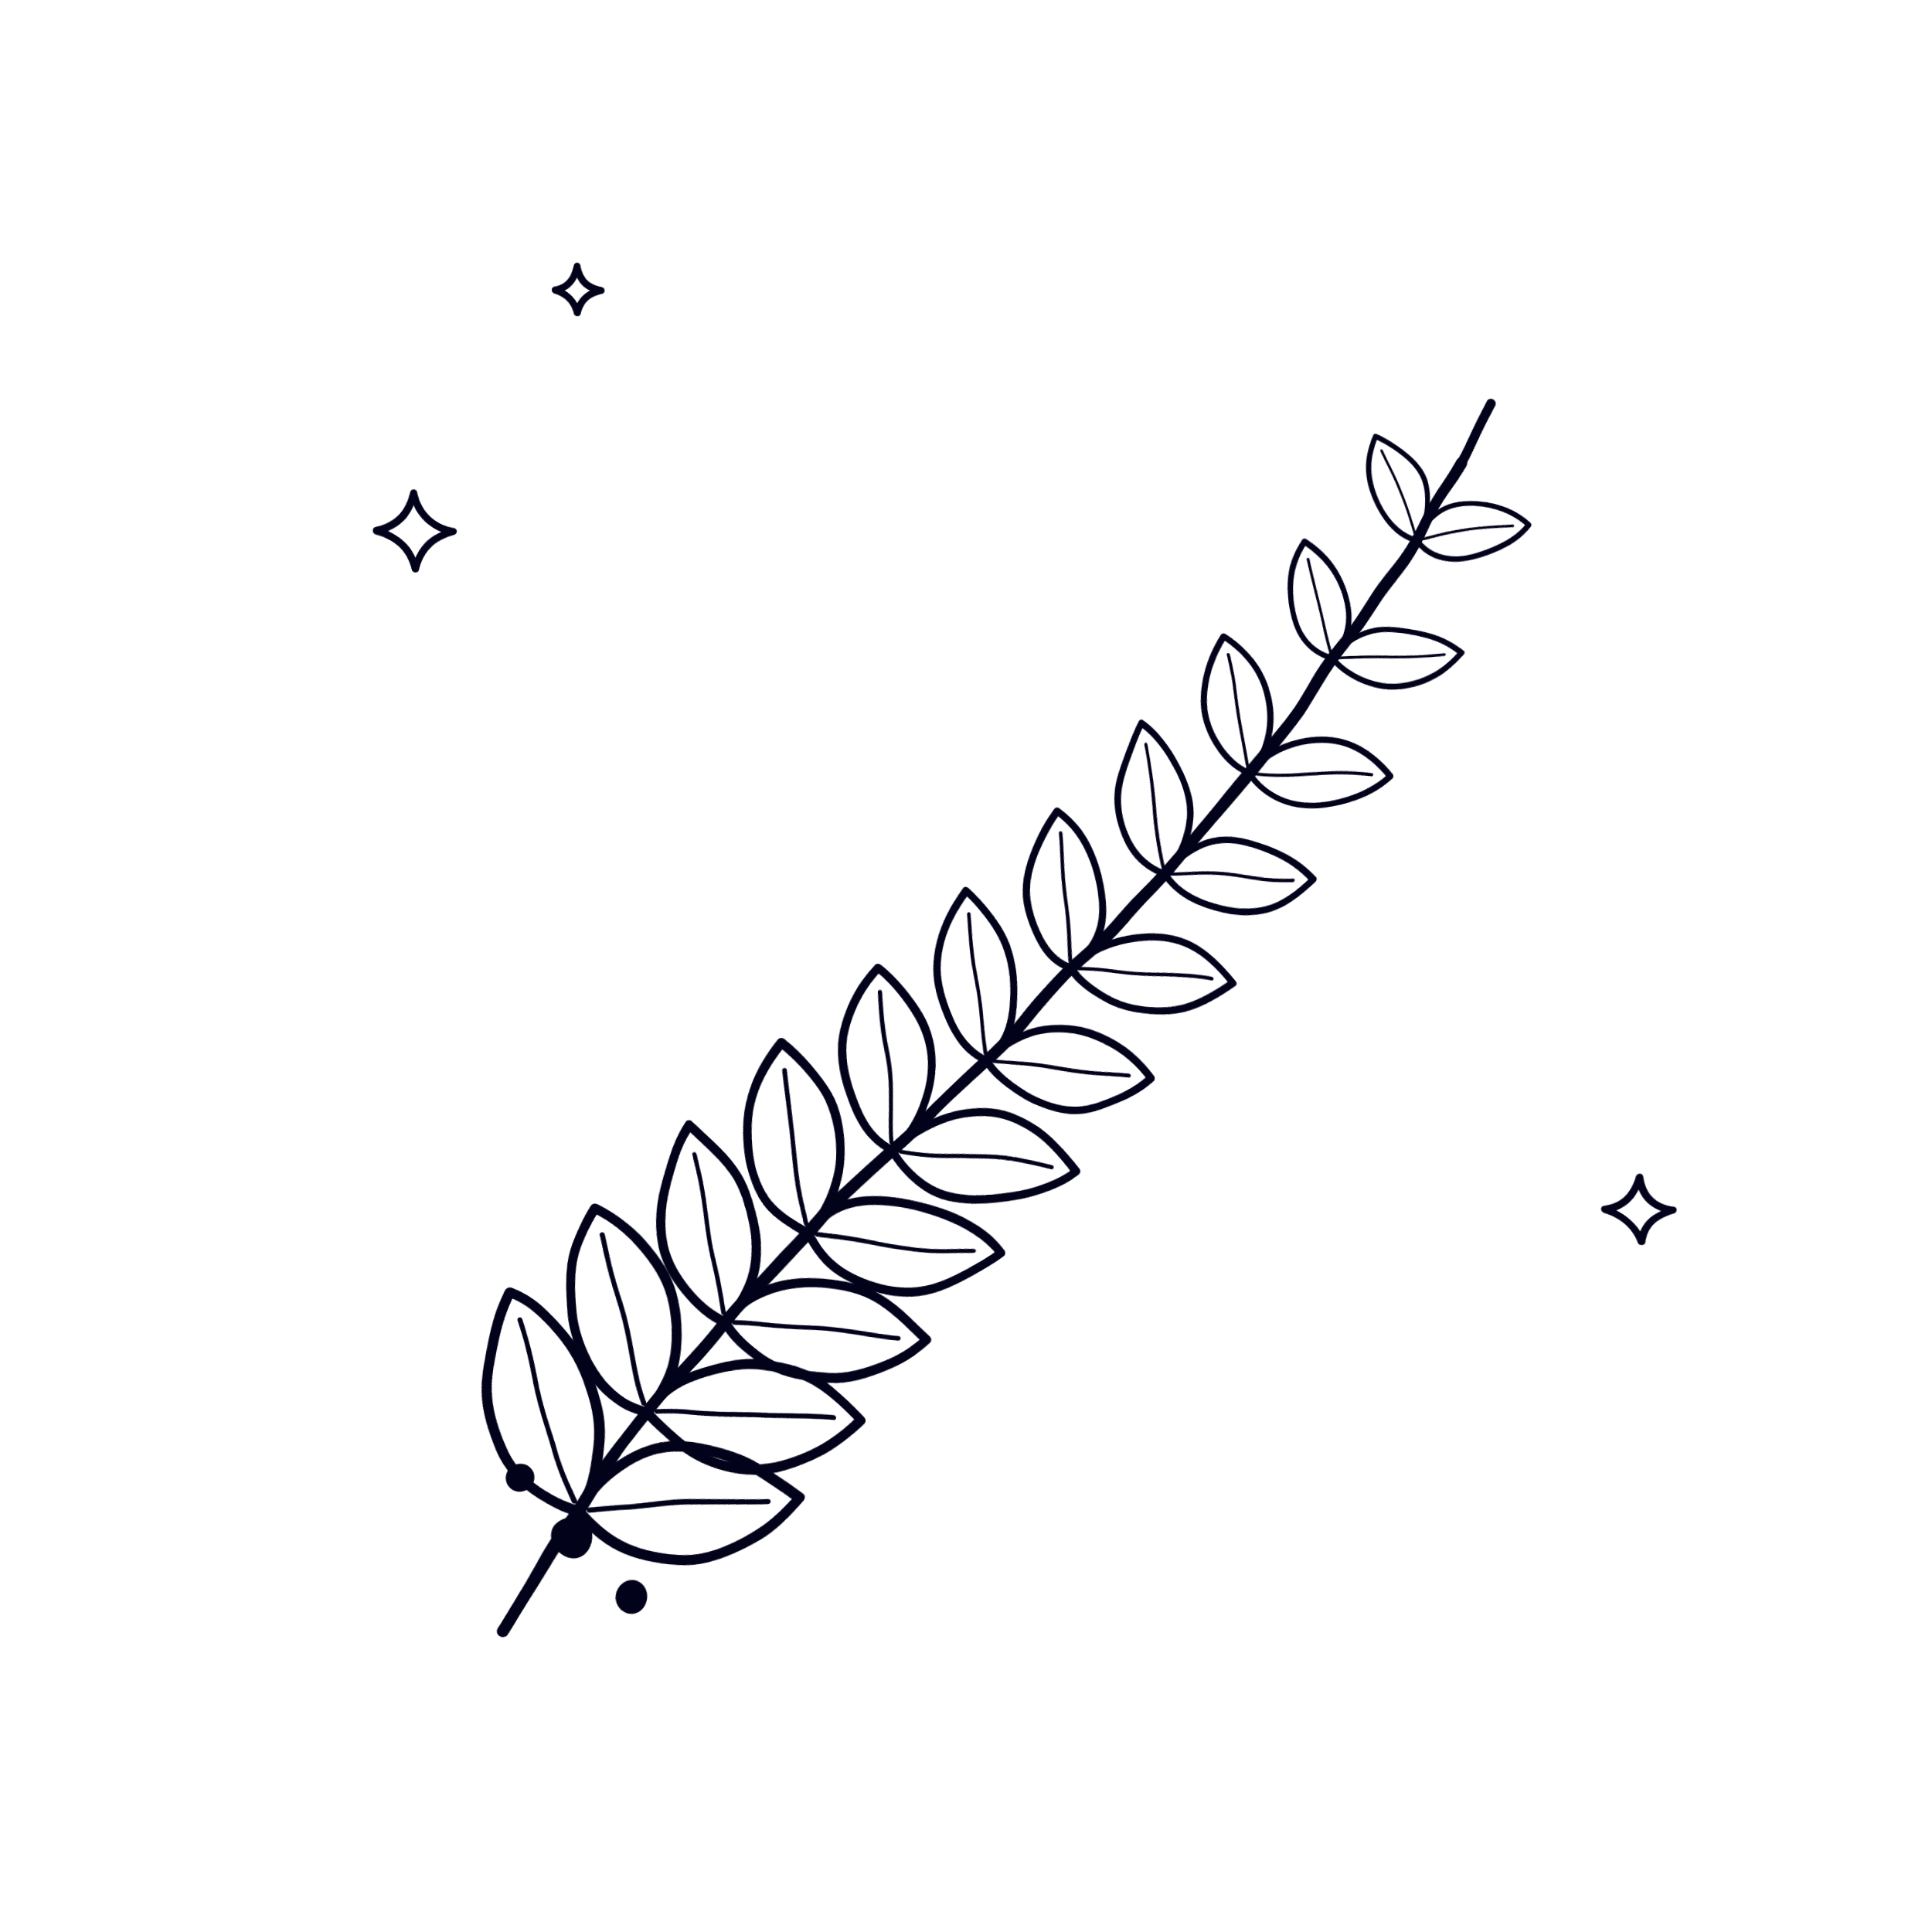
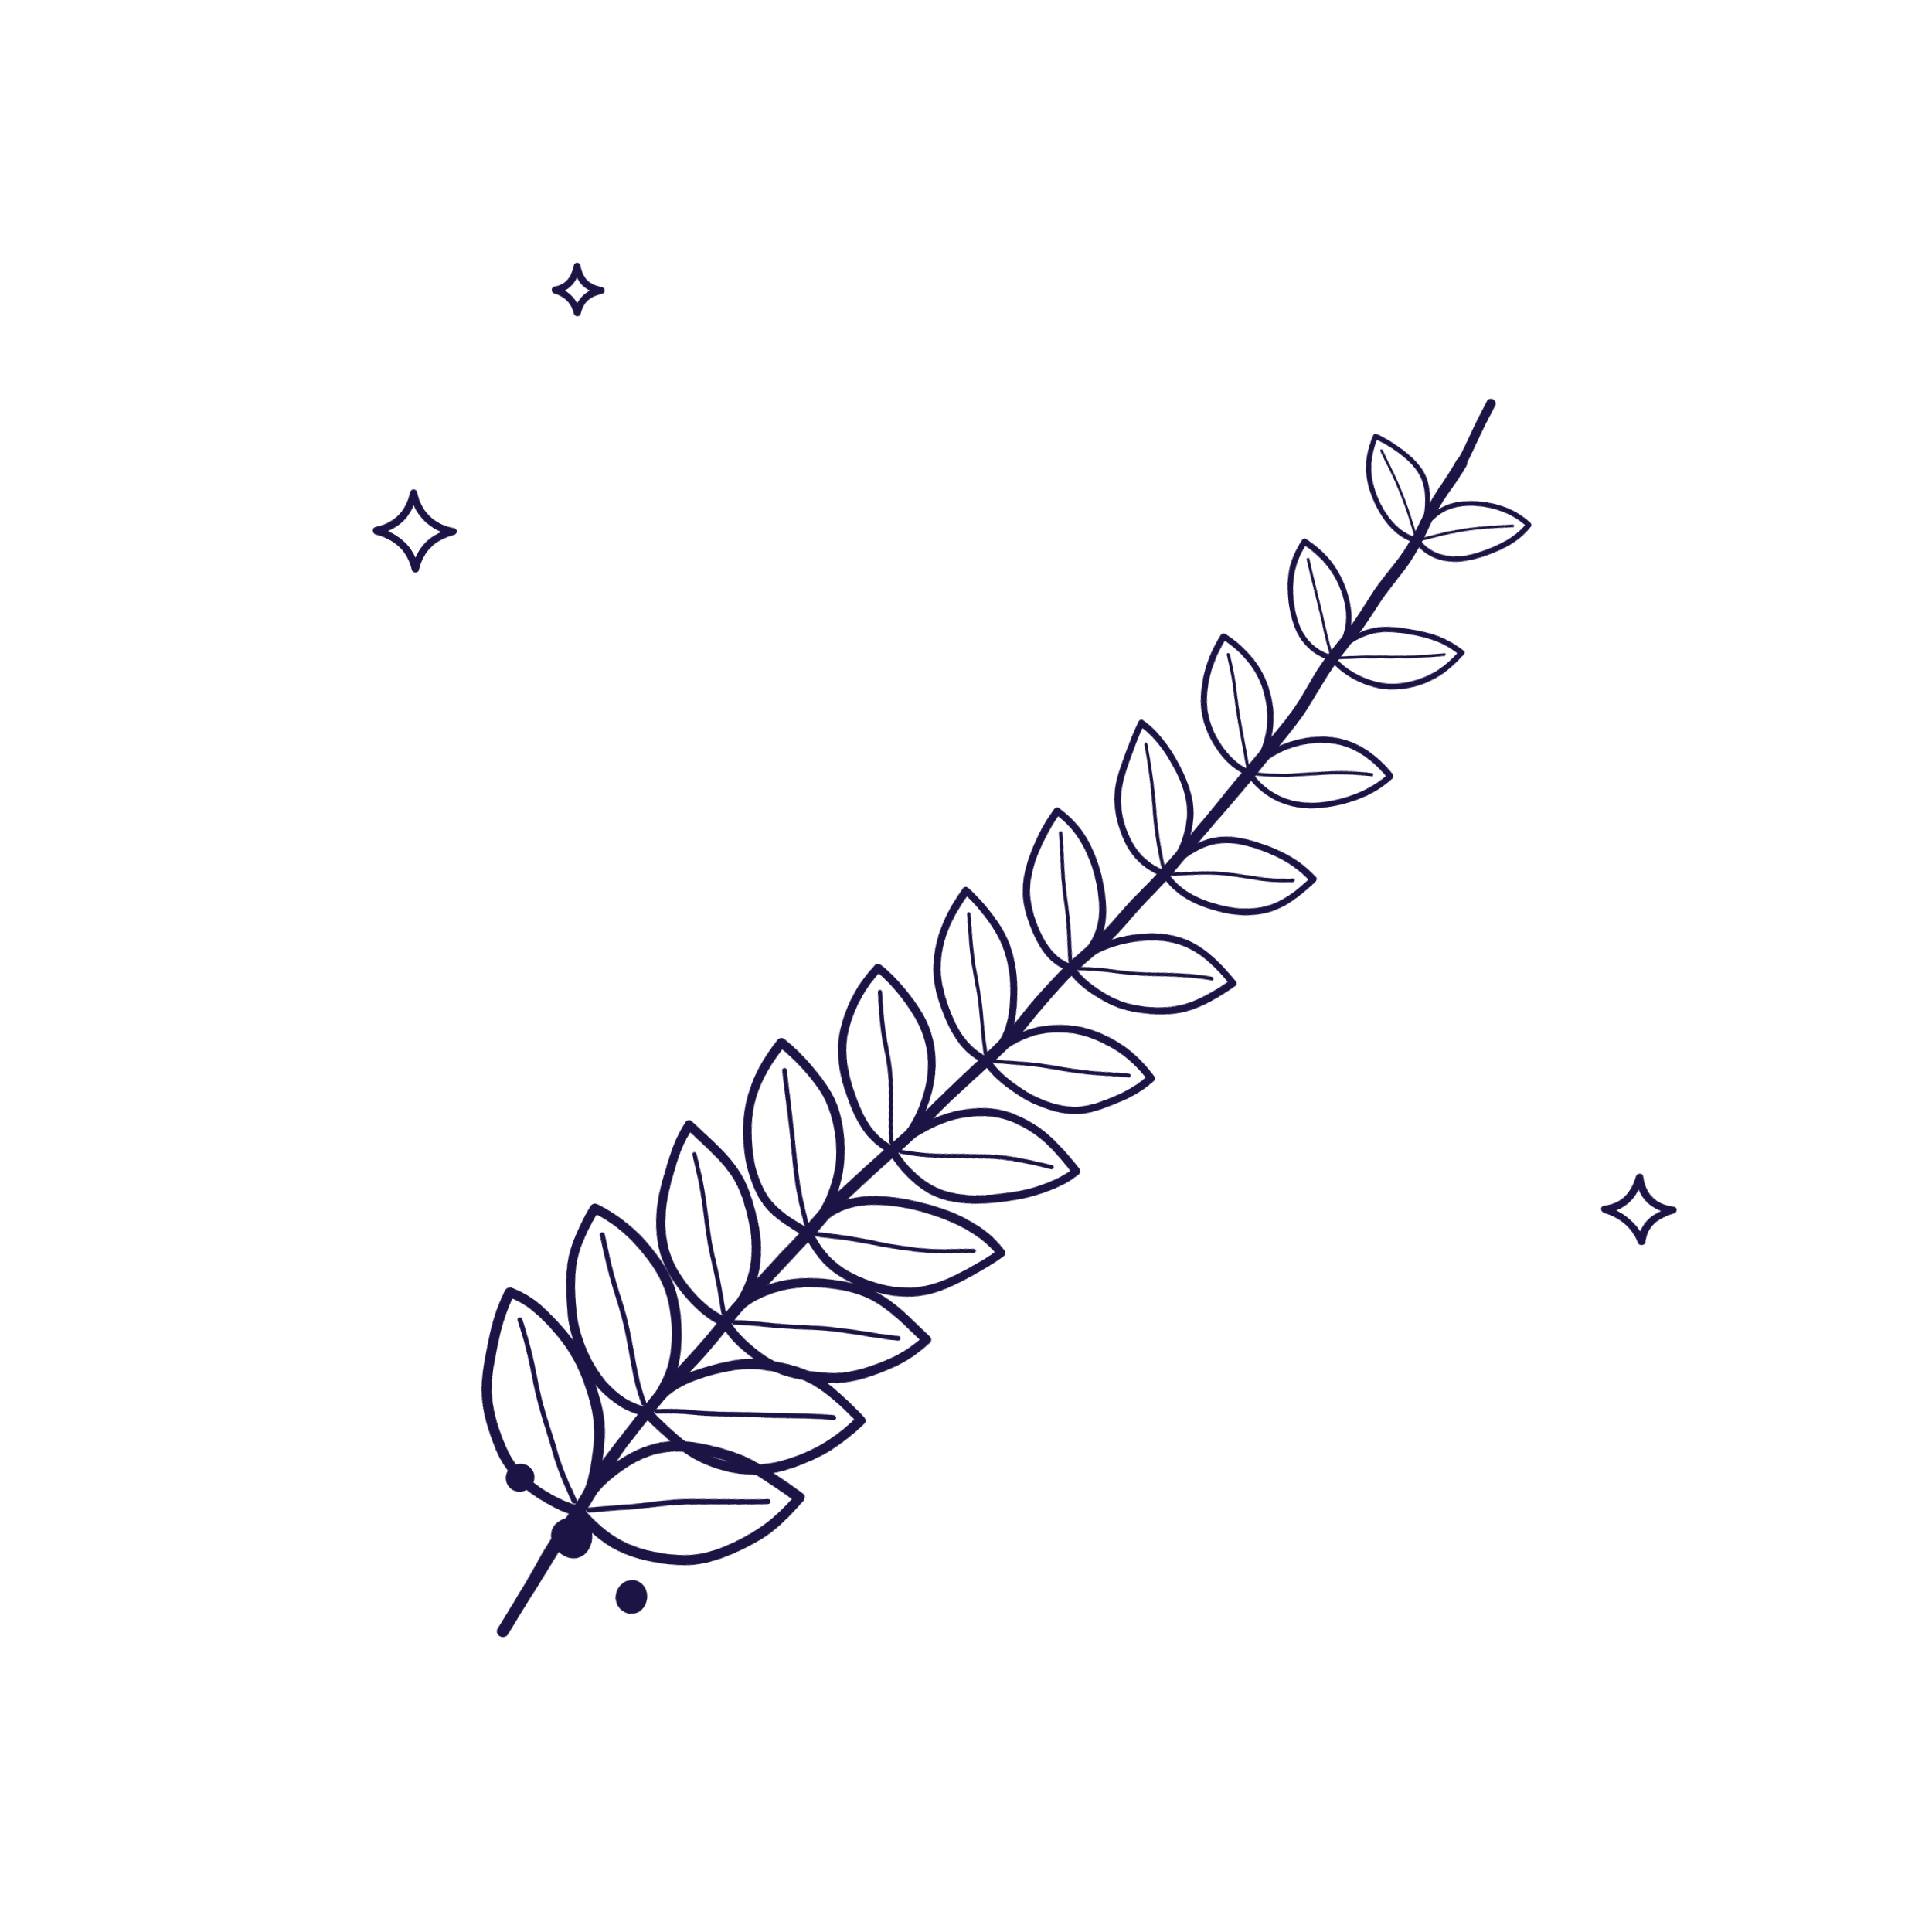
<svg xmlns="http://www.w3.org/2000/svg" viewBox="0 0 400 400" width="800" height="800">
  <defs>
    <filter id="mano" x="-4%" y="-4%" width="108%" height="108%">
      <feTurbulence type="fractalNoise" baseFrequency="0.035" numOctaves="2" seed="7" result="n" />
      <feDisplacementMap in="SourceGraphic" in2="n" scale="3.4" xChannelSelector="R" yChannelSelector="G" />
    </filter>
    <pattern id="trama" width="5" height="5" patternUnits="userSpaceOnUse" patternTransform="rotate(40)">
-       <line x1="0" y1="0" x2="0" y2="5" stroke="#03021b" stroke-width="1.1" />
+       <line x1="0" y1="0" x2="0" y2="5" stroke="#1b1444" stroke-width="1.1" />
    </pattern>
  </defs>
  <g filter="url(#mano)">
    <g fill="url(#trama)" stroke="none" />
-     <g fill="none" stroke="#03021b" stroke-linecap="round" stroke-linejoin="round">
+     <g fill="none" stroke="#1b1444" stroke-linecap="round" stroke-linejoin="round">
      <path d="M104,338 C150,250 244,204 302,96" stroke-width="2.4" />
      <path d="M0,0 C8,-12 28,-16 44,0 C28,16 8,12 0,0 Z" transform="translate(119.16 312.76) rotate(-107.82) scale(1.06)" stroke-width="2" />
      <path d="M2,0 L38,0" transform="translate(119.16 312.76) rotate(-107.82) scale(1.06)" stroke-width="1" />
      <path d="M0,0 C8,-12 28,-16 44,0 C28,16 8,12 0,0 Z" transform="translate(119.16 312.76) rotate(-3.82) scale(1.06)" stroke-width="2" />
      <path d="M2,0 L38,0" transform="translate(119.16 312.76) rotate(-3.82) scale(1.06)" stroke-width="1" />
      <path d="M0,0 C8,-12 28,-16 44,0 C28,16 8,12 0,0 Z" transform="translate(133.93 292.81) rotate(-103.31) scale(1.01)" stroke-width="2" />
      <path d="M2,0 L38,0" transform="translate(133.93 292.81) rotate(-103.31) scale(1.01)" stroke-width="1" />
      <path d="M0,0 C8,-12 28,-16 44,0 C28,16 8,12 0,0 Z" transform="translate(133.93 292.81) rotate(0.69) scale(1.01)" stroke-width="2" />
      <path d="M2,0 L38,0" transform="translate(133.93 292.81) rotate(0.69) scale(1.01)" stroke-width="1" />
      <path d="M0,0 C8,-12 28,-16 44,0 C28,16 8,12 0,0 Z" transform="translate(150.1 273.86) rotate(-99.93) scale(0.95)" stroke-width="2" />
      <path d="M2,0 L38,0" transform="translate(150.1 273.86) rotate(-99.93) scale(0.95)" stroke-width="1" />
      <path d="M0,0 C8,-12 28,-16 44,0 C28,16 8,12 0,0 Z" transform="translate(150.1 273.86) rotate(4.07) scale(0.95)" stroke-width="2" />
      <path d="M2,0 L38,0" transform="translate(150.1 273.86) rotate(4.07) scale(0.95)" stroke-width="1" />
      <path d="M0,0 C8,-12 28,-16 44,0 C28,16 8,12 0,0 Z" transform="translate(167.38 255.51) rotate(-97.73) scale(0.9)" stroke-width="2" />
      <path d="M2,0 L38,0" transform="translate(167.38 255.51) rotate(-97.73) scale(0.9)" stroke-width="1" />
      <path d="M0,0 C8,-12 28,-16 44,0 C28,16 8,12 0,0 Z" transform="translate(167.38 255.51) rotate(6.27) scale(0.9)" stroke-width="2" />
      <path d="M2,0 L38,0" transform="translate(167.38 255.51) rotate(6.27) scale(0.9)" stroke-width="1" />
      <path d="M0,0 C8,-12 28,-16 44,0 C28,16 8,12 0,0 Z" transform="translate(185.44 237.37) rotate(-96.68) scale(0.85)" stroke-width="2" />
      <path d="M2,0 L38,0" transform="translate(185.44 237.37) rotate(-96.68) scale(0.85)" stroke-width="1" />
      <path d="M0,0 C8,-12 28,-16 44,0 C28,16 8,12 0,0 Z" transform="translate(185.44 237.37) rotate(7.32) scale(0.85)" stroke-width="2" />
      <path d="M2,0 L38,0" transform="translate(185.44 237.37) rotate(7.32) scale(0.85)" stroke-width="1" />
      <path d="M0,0 C8,-12 28,-16 44,0 C28,16 8,12 0,0 Z" transform="translate(203.98 219.08) rotate(-96.73) scale(0.79)" stroke-width="2" />
      <path d="M2,0 L38,0" transform="translate(203.98 219.08) rotate(-96.73) scale(0.79)" stroke-width="1" />
      <path d="M0,0 C8,-12 28,-16 44,0 C28,16 8,12 0,0 Z" transform="translate(203.98 219.08) rotate(7.27) scale(0.79)" stroke-width="2" />
      <path d="M2,0 L38,0" transform="translate(203.98 219.08) rotate(7.27) scale(0.79)" stroke-width="1" />
      <path d="M0,0 C8,-12 28,-16 44,0 C28,16 8,12 0,0 Z" transform="translate(222.7 200.24) rotate(-97.83) scale(0.74)" stroke-width="2" />
      <path d="M2,0 L38,0" transform="translate(222.7 200.24) rotate(-97.83) scale(0.74)" stroke-width="1" />
      <path d="M0,0 C8,-12 28,-16 44,0 C28,16 8,12 0,0 Z" transform="translate(222.7 200.24) rotate(6.17) scale(0.74)" stroke-width="2" />
      <path d="M2,0 L38,0" transform="translate(222.7 200.24) rotate(6.17) scale(0.74)" stroke-width="1" />
      <path d="M0,0 C8,-12 28,-16 44,0 C28,16 8,12 0,0 Z" transform="translate(241.27 180.47) rotate(-99.9) scale(0.69)" stroke-width="2" />
      <path d="M2,0 L38,0" transform="translate(241.27 180.47) rotate(-99.9) scale(0.69)" stroke-width="1" />
      <path d="M0,0 C8,-12 28,-16 44,0 C28,16 8,12 0,0 Z" transform="translate(241.27 180.47) rotate(4.1) scale(0.69)" stroke-width="2" />
      <path d="M2,0 L38,0" transform="translate(241.27 180.47) rotate(4.1) scale(0.69)" stroke-width="1" />
      <path d="M0,0 C8,-12 28,-16 44,0 C28,16 8,12 0,0 Z" transform="translate(259.39 159.38) rotate(-102.87) scale(0.64)" stroke-width="2" />
      <path d="M2,0 L38,0" transform="translate(259.39 159.38) rotate(-102.87) scale(0.64)" stroke-width="1" />
      <path d="M0,0 C8,-12 28,-16 44,0 C28,16 8,12 0,0 Z" transform="translate(259.39 159.38) rotate(1.13) scale(0.64)" stroke-width="2" />
      <path d="M2,0 L38,0" transform="translate(259.39 159.38) rotate(1.13) scale(0.64)" stroke-width="1" />
      <path d="M0,0 C8,-12 28,-16 44,0 C28,16 8,12 0,0 Z" transform="translate(276.75 136.61) rotate(-106.61) scale(0.58)" stroke-width="2" />
      <path d="M2,0 L38,0" transform="translate(276.75 136.61) rotate(-106.61) scale(0.58)" stroke-width="1" />
      <path d="M0,0 C8,-12 28,-16 44,0 C28,16 8,12 0,0 Z" transform="translate(276.75 136.61) rotate(-2.61) scale(0.58)" stroke-width="2" />
      <path d="M2,0 L38,0" transform="translate(276.75 136.61) rotate(-2.61) scale(0.58)" stroke-width="1" />
      <path d="M0,0 C8,-12 28,-16 44,0 C28,16 8,12 0,0 Z" transform="translate(293.04 111.75) rotate(-110.97) scale(0.53)" stroke-width="2" />
      <path d="M2,0 L38,0" transform="translate(293.04 111.75) rotate(-110.97) scale(0.53)" stroke-width="1" />
      <path d="M0,0 C8,-12 28,-16 44,0 C28,16 8,12 0,0 Z" transform="translate(293.04 111.75) rotate(-6.97) scale(0.53)" stroke-width="2" />
      <path d="M2,0 L38,0" transform="translate(293.04 111.75) rotate(-6.97) scale(0.53)" stroke-width="1" />
      <path d="M302,96 l6.62,-12.33" stroke-width="2" />
    </g>
-     <g fill="#03021b" stroke="none">
+     <g fill="#1b1444" stroke="none">
      <path d="M114,318 a4,4 0 1,0 8,0 a4,4 0 1,0 -8,0 Z" />
      <path d="M126.6,330 a3.4,3.4 0 1,0 6.8,0 a3.4,3.4 0 1,0 -6.8,0 Z" />
      <path d="M105,306 a3,3 0 1,0 6,0 a3,3 0 1,0 -6,0 Z" />
    </g>
-     <g fill="none" stroke="#03021b" stroke-width="1.5" stroke-linecap="round" stroke-linejoin="round">
+     <g fill="none" stroke="#1b1444" stroke-width="1.5" stroke-linecap="round" stroke-linejoin="round">
      <path d="M86,102 Q87.44,108.56 94,110 Q87.44,111.44 86,118 Q84.56,111.44 78,110 Q84.56,108.56 86,102 Z" />
      <path d="M340,243 Q341.26,248.74 347,250 Q341.26,251.26 340,257 Q338.74,251.26 333,250 Q338.74,248.74 340,243 Z" />
      <path d="M120,55 Q120.9,59.1 125,60 Q120.9,60.9 120,65 Q119.1,60.9 115,60 Q119.1,59.1 120,55 Z" />
    </g>
  </g>
</svg>
